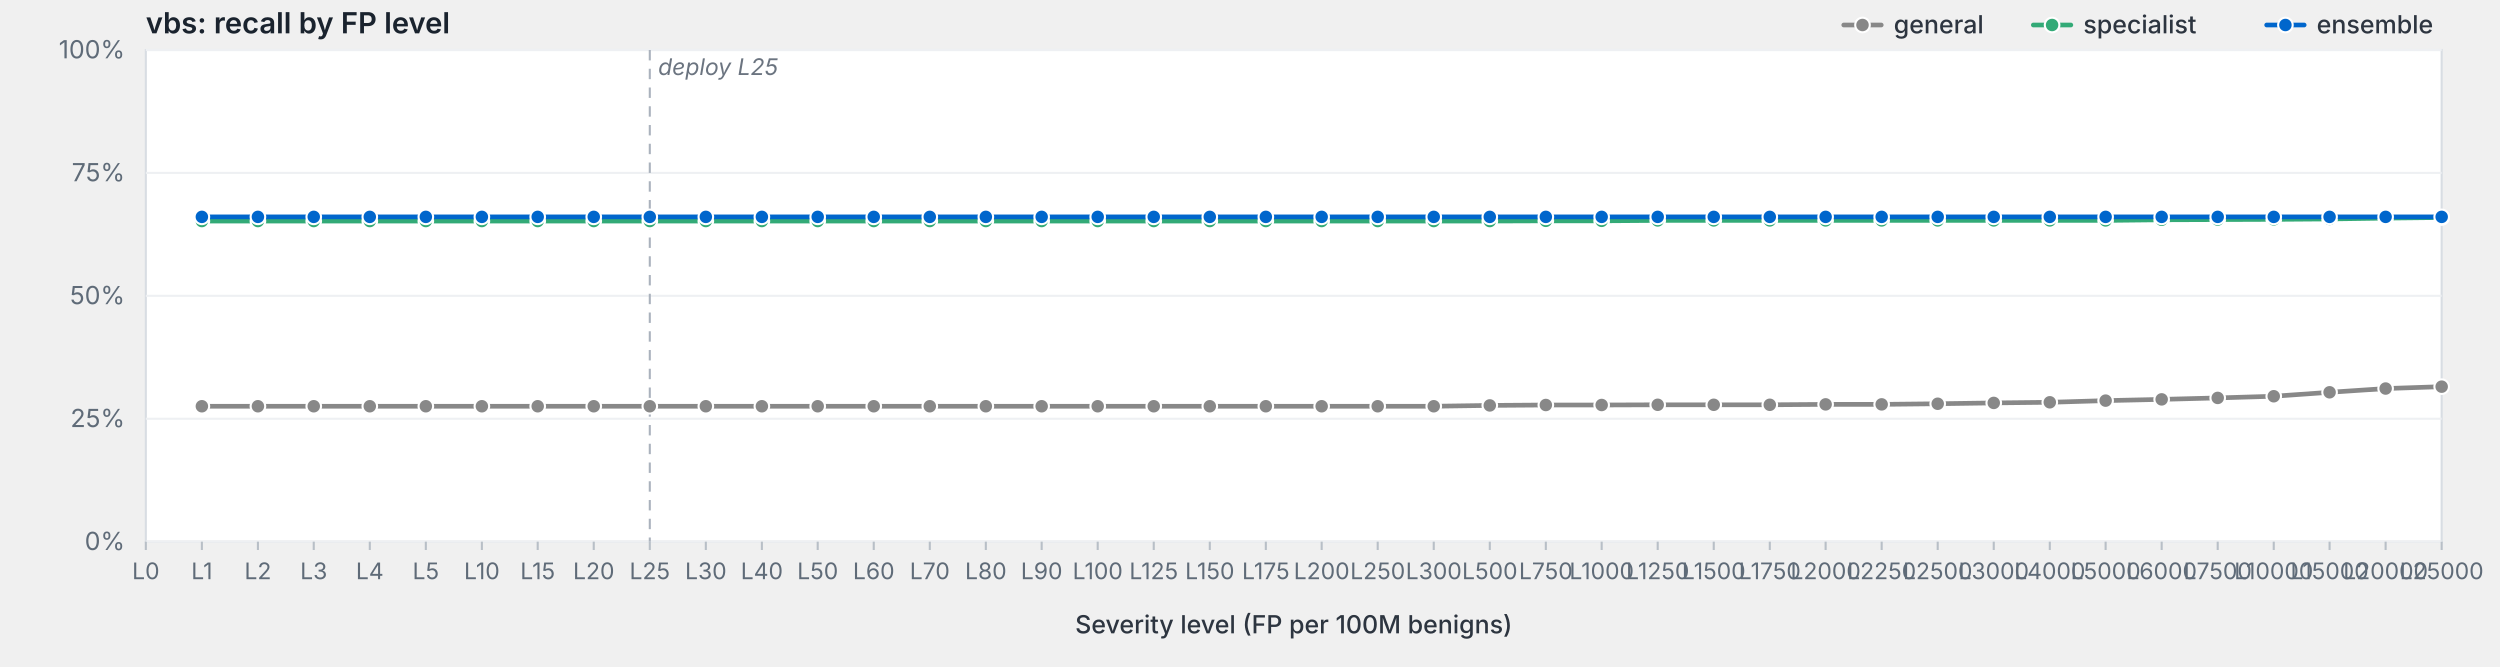
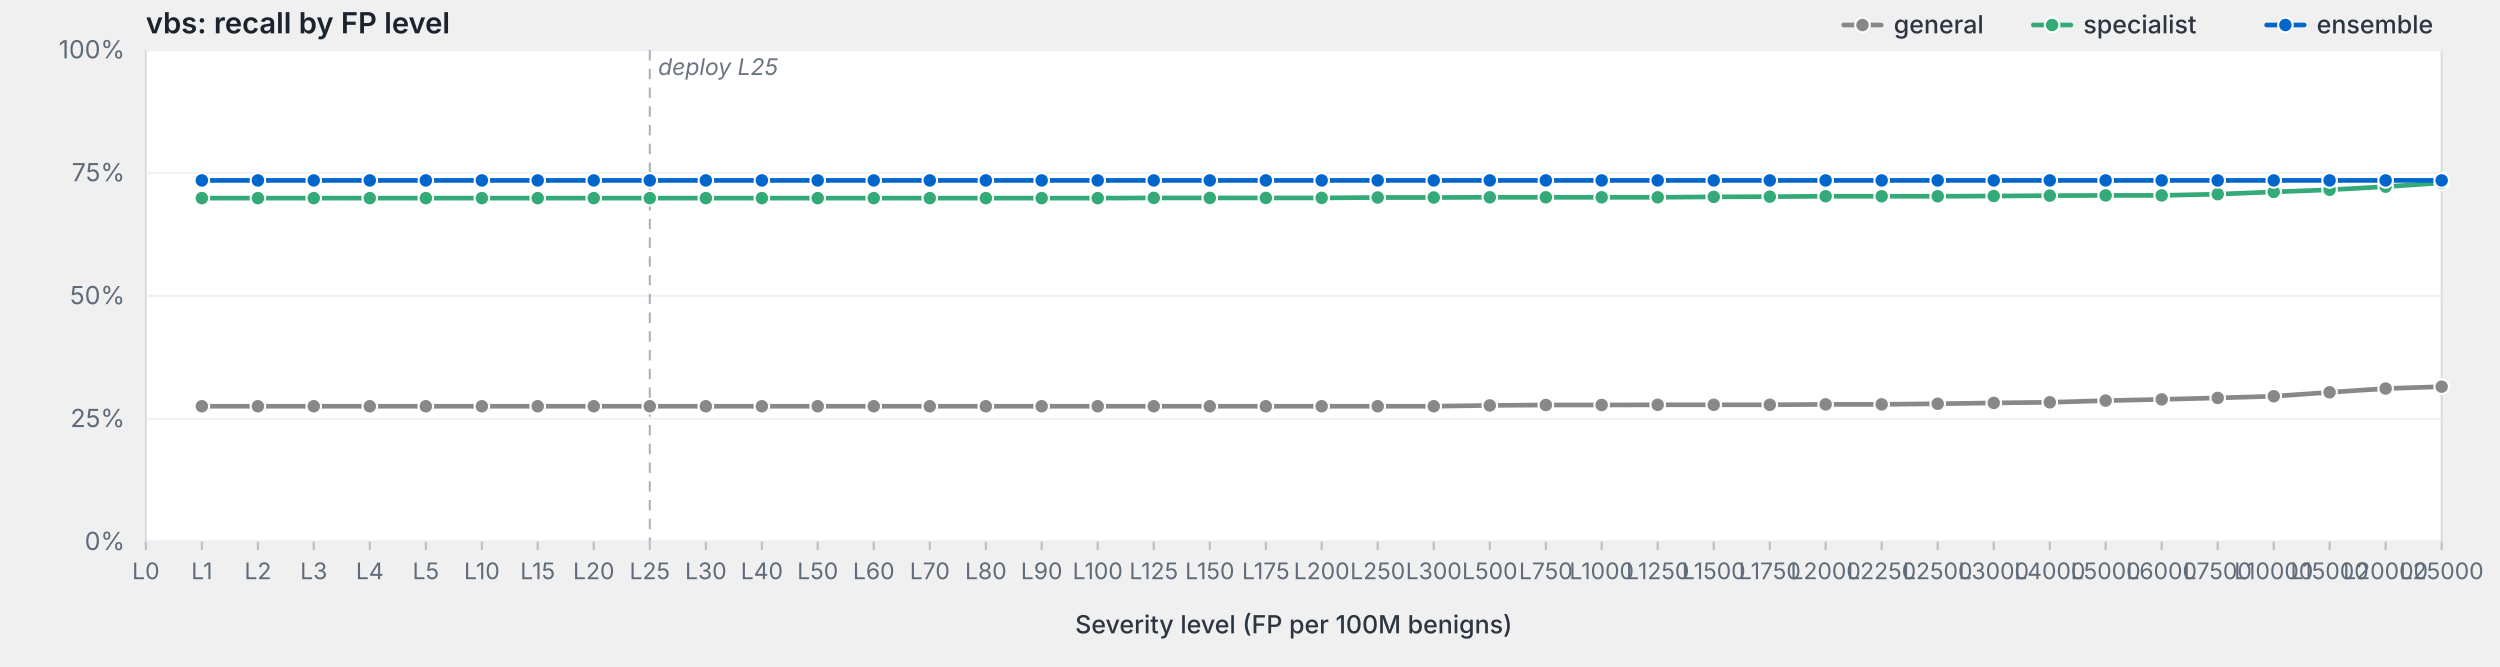
<svg xmlns="http://www.w3.org/2000/svg" viewBox="0 0 1200 320" width="1200" height="320" preserveAspectRatio="xMidYMid meet" role="img" aria-label="vbs: recall by FP level">
  <style>svg { background: #fdfdfd; }.frame { fill: #fff; stroke: #d8dde3; stroke-width: 1; }.grid { stroke: #eef0f3; stroke-width: 1; }.tick { stroke: #b8bfc7; stroke-width: 1; }.axis-label { fill: #5f6b78; font-family: -apple-system, BlinkMacSystemFont, "Segoe UI", system-ui, sans-serif; font-size: 12px; }.x-label { fill: #5f6b78; font-family: -apple-system, BlinkMacSystemFont, "Segoe UI", system-ui, sans-serif; font-size: 11px; }.axis-title { fill: #2d3540; font-family: -apple-system, BlinkMacSystemFont, "Segoe UI", system-ui, sans-serif; font-size: 12px; font-weight: 500; }.title { fill: #1a232e; font-family: -apple-system, BlinkMacSystemFont, "Segoe UI", system-ui, sans-serif; font-size: 14px; font-weight: 600; }.deploy-marker { stroke: #aab2bd; stroke-width: 1; stroke-dasharray: 5,4; }.deploy-label { fill: #6b7480; font-family: -apple-system, BlinkMacSystemFont, "Segoe UI", system-ui, sans-serif; font-size: 11px; font-style: italic; }.curve { fill: none; stroke-width: 2.25; stroke-linejoin: round; stroke-linecap: round; }.marker { stroke: #fff; stroke-width: 1; }.legend-text { fill: #2d3540; font-family: -apple-system, BlinkMacSystemFont, "Segoe UI", system-ui, sans-serif; font-size: 12px; font-weight: 500; }</style>
  <text class="title" x="70" y="16">vbs: recall by FP level</text>
  <rect class="frame" x="70" y="24" width="1102" height="236" />
  <line class="grid" x1="70" y1="260.0" x2="1172" y2="260.0" />
  <text class="axis-label" x="60" y="264.0" text-anchor="end">0%</text>
  <line class="grid" x1="70" y1="201.0" x2="1172" y2="201.0" />
  <text class="axis-label" x="60" y="205.0" text-anchor="end">25%</text>
  <line class="grid" x1="70" y1="142.0" x2="1172" y2="142.0" />
  <text class="axis-label" x="60" y="146.0" text-anchor="end">50%</text>
  <line class="grid" x1="70" y1="83.0" x2="1172" y2="83.0" />
  <text class="axis-label" x="60" y="87.0" text-anchor="end">75%</text>
  <line class="grid" x1="70" y1="24.0" x2="1172" y2="24.0" />
  <text class="axis-label" x="60" y="28.0" text-anchor="end">100%</text>
  <line class="deploy-marker" x1="311.9" y1="24" x2="311.9" y2="260" />
  <text class="deploy-label" x="315.9" y="36" text-anchor="start">deploy L25</text>
  <line class="tick" x1="70.0" y1="260" x2="70.0" y2="264" />
  <text class="x-label" x="70.0" y="278" text-anchor="middle">L0</text>
  <line class="tick" x1="96.9" y1="260" x2="96.9" y2="264" />
  <text class="x-label" x="96.9" y="278" text-anchor="middle">L1</text>
  <line class="tick" x1="123.8" y1="260" x2="123.8" y2="264" />
  <text class="x-label" x="123.8" y="278" text-anchor="middle">L2</text>
  <line class="tick" x1="150.6" y1="260" x2="150.6" y2="264" />
  <text class="x-label" x="150.6" y="278" text-anchor="middle">L3</text>
  <line class="tick" x1="177.5" y1="260" x2="177.5" y2="264" />
  <text class="x-label" x="177.5" y="278" text-anchor="middle">L4</text>
  <line class="tick" x1="204.4" y1="260" x2="204.4" y2="264" />
  <text class="x-label" x="204.4" y="278" text-anchor="middle">L5</text>
  <line class="tick" x1="231.3" y1="260" x2="231.3" y2="264" />
  <text class="x-label" x="231.3" y="278" text-anchor="middle">L10</text>
  <line class="tick" x1="258.1" y1="260" x2="258.1" y2="264" />
  <text class="x-label" x="258.1" y="278" text-anchor="middle">L15</text>
  <line class="tick" x1="285.0" y1="260" x2="285.0" y2="264" />
  <text class="x-label" x="285.0" y="278" text-anchor="middle">L20</text>
  <line class="tick" x1="311.9" y1="260" x2="311.9" y2="264" />
  <text class="x-label" x="311.9" y="278" text-anchor="middle">L25</text>
  <line class="tick" x1="338.8" y1="260" x2="338.8" y2="264" />
  <text class="x-label" x="338.8" y="278" text-anchor="middle">L30</text>
  <line class="tick" x1="365.7" y1="260" x2="365.7" y2="264" />
  <text class="x-label" x="365.7" y="278" text-anchor="middle">L40</text>
  <line class="tick" x1="392.5" y1="260" x2="392.5" y2="264" />
  <text class="x-label" x="392.5" y="278" text-anchor="middle">L50</text>
  <line class="tick" x1="419.4" y1="260" x2="419.4" y2="264" />
  <text class="x-label" x="419.4" y="278" text-anchor="middle">L60</text>
  <line class="tick" x1="446.3" y1="260" x2="446.3" y2="264" />
  <text class="x-label" x="446.3" y="278" text-anchor="middle">L70</text>
  <line class="tick" x1="473.2" y1="260" x2="473.2" y2="264" />
  <text class="x-label" x="473.2" y="278" text-anchor="middle">L80</text>
  <line class="tick" x1="500.0" y1="260" x2="500.0" y2="264" />
  <text class="x-label" x="500.0" y="278" text-anchor="middle">L90</text>
  <line class="tick" x1="526.9" y1="260" x2="526.9" y2="264" />
  <text class="x-label" x="526.9" y="278" text-anchor="middle">L100</text>
  <line class="tick" x1="553.8" y1="260" x2="553.8" y2="264" />
  <text class="x-label" x="553.8" y="278" text-anchor="middle">L125</text>
  <line class="tick" x1="580.7" y1="260" x2="580.7" y2="264" />
  <text class="x-label" x="580.7" y="278" text-anchor="middle">L150</text>
  <line class="tick" x1="607.6" y1="260" x2="607.6" y2="264" />
  <text class="x-label" x="607.6" y="278" text-anchor="middle">L175</text>
  <line class="tick" x1="634.4" y1="260" x2="634.4" y2="264" />
  <text class="x-label" x="634.4" y="278" text-anchor="middle">L200</text>
  <line class="tick" x1="661.3" y1="260" x2="661.3" y2="264" />
  <text class="x-label" x="661.3" y="278" text-anchor="middle">L250</text>
  <line class="tick" x1="688.2" y1="260" x2="688.2" y2="264" />
  <text class="x-label" x="688.2" y="278" text-anchor="middle">L300</text>
  <line class="tick" x1="715.1" y1="260" x2="715.1" y2="264" />
  <text class="x-label" x="715.1" y="278" text-anchor="middle">L500</text>
  <line class="tick" x1="742.0" y1="260" x2="742.0" y2="264" />
  <text class="x-label" x="742.0" y="278" text-anchor="middle">L750</text>
  <line class="tick" x1="768.8" y1="260" x2="768.8" y2="264" />
  <text class="x-label" x="768.8" y="278" text-anchor="middle">L1000</text>
  <line class="tick" x1="795.7" y1="260" x2="795.7" y2="264" />
  <text class="x-label" x="795.7" y="278" text-anchor="middle">L1250</text>
  <line class="tick" x1="822.6" y1="260" x2="822.6" y2="264" />
  <text class="x-label" x="822.6" y="278" text-anchor="middle">L1500</text>
  <line class="tick" x1="849.5" y1="260" x2="849.5" y2="264" />
  <text class="x-label" x="849.5" y="278" text-anchor="middle">L1750</text>
  <line class="tick" x1="876.3" y1="260" x2="876.3" y2="264" />
  <text class="x-label" x="876.3" y="278" text-anchor="middle">L2000</text>
  <line class="tick" x1="903.2" y1="260" x2="903.2" y2="264" />
  <text class="x-label" x="903.2" y="278" text-anchor="middle">L2250</text>
  <line class="tick" x1="930.1" y1="260" x2="930.1" y2="264" />
  <text class="x-label" x="930.1" y="278" text-anchor="middle">L2500</text>
  <line class="tick" x1="957.0" y1="260" x2="957.0" y2="264" />
  <text class="x-label" x="957.0" y="278" text-anchor="middle">L3000</text>
  <line class="tick" x1="983.9" y1="260" x2="983.9" y2="264" />
  <text class="x-label" x="983.9" y="278" text-anchor="middle">L4000</text>
  <line class="tick" x1="1010.7" y1="260" x2="1010.7" y2="264" />
  <text class="x-label" x="1010.7" y="278" text-anchor="middle">L5000</text>
  <line class="tick" x1="1037.6" y1="260" x2="1037.6" y2="264" />
  <text class="x-label" x="1037.6" y="278" text-anchor="middle">L6000</text>
  <line class="tick" x1="1064.5" y1="260" x2="1064.5" y2="264" />
  <text class="x-label" x="1064.5" y="278" text-anchor="middle">L7500</text>
  <line class="tick" x1="1091.4" y1="260" x2="1091.4" y2="264" />
  <text class="x-label" x="1091.4" y="278" text-anchor="middle">L10000</text>
  <line class="tick" x1="1118.2" y1="260" x2="1118.2" y2="264" />
  <text class="x-label" x="1118.2" y="278" text-anchor="middle">L15000</text>
  <line class="tick" x1="1145.1" y1="260" x2="1145.1" y2="264" />
  <text class="x-label" x="1145.1" y="278" text-anchor="middle">L20000</text>
  <line class="tick" x1="1172.0" y1="260" x2="1172.0" y2="264" />
  <text class="x-label" x="1172.0" y="278" text-anchor="middle">L25000</text>
  <text class="axis-title" x="621.0" y="304" text-anchor="middle">Severity level (FP per 100M benigns)</text>
  <path class="curve" d="M96.9,195.0 L123.8,195.0 L150.6,195.0 L177.5,195.0 L204.4,195.0 L231.3,195.0 L258.1,195.0 L285.0,195.0 L311.9,195.0 L338.8,195.0 L365.7,195.0 L392.5,195.0 L419.4,195.0 L446.3,195.0 L473.2,195.0 L500.0,195.0 L526.9,195.0 L553.8,195.0 L580.7,195.0 L607.6,195.0 L634.4,195.0 L661.3,195.0 L688.2,195.0 L715.1,194.6 L742.0,194.4 L768.8,194.4 L795.7,194.3 L822.6,194.3 L849.5,194.3 L876.3,194.1 L903.2,194.1 L930.1,193.8 L957.0,193.4 L983.9,193.1 L1010.7,192.3 L1037.6,191.7 L1064.5,191.0 L1091.4,190.2 L1118.2,188.3 L1145.1,186.5 L1172.0,185.6" stroke="#888" />
  <circle class="marker" cx="96.9" cy="195.0" r="3.5" fill="#888" />
  <circle class="marker" cx="123.8" cy="195.0" r="3.5" fill="#888" />
  <circle class="marker" cx="150.6" cy="195.0" r="3.5" fill="#888" />
  <circle class="marker" cx="177.5" cy="195.0" r="3.5" fill="#888" />
  <circle class="marker" cx="204.4" cy="195.0" r="3.5" fill="#888" />
  <circle class="marker" cx="231.3" cy="195.0" r="3.5" fill="#888" />
  <circle class="marker" cx="258.1" cy="195.0" r="3.5" fill="#888" />
  <circle class="marker" cx="285.0" cy="195.0" r="3.5" fill="#888" />
  <circle class="marker" cx="311.9" cy="195.0" r="3.5" fill="#888" />
  <circle class="marker" cx="338.8" cy="195.0" r="3.5" fill="#888" />
  <circle class="marker" cx="365.7" cy="195.0" r="3.5" fill="#888" />
  <circle class="marker" cx="392.5" cy="195.0" r="3.5" fill="#888" />
  <circle class="marker" cx="419.4" cy="195.0" r="3.5" fill="#888" />
  <circle class="marker" cx="446.3" cy="195.0" r="3.5" fill="#888" />
  <circle class="marker" cx="473.2" cy="195.0" r="3.5" fill="#888" />
  <circle class="marker" cx="500.0" cy="195.0" r="3.5" fill="#888" />
  <circle class="marker" cx="526.9" cy="195.0" r="3.5" fill="#888" />
  <circle class="marker" cx="553.8" cy="195.0" r="3.5" fill="#888" />
  <circle class="marker" cx="580.7" cy="195.0" r="3.5" fill="#888" />
  <circle class="marker" cx="607.6" cy="195.0" r="3.5" fill="#888" />
  <circle class="marker" cx="634.4" cy="195.0" r="3.5" fill="#888" />
  <circle class="marker" cx="661.3" cy="195.0" r="3.5" fill="#888" />
  <circle class="marker" cx="688.2" cy="195.0" r="3.5" fill="#888" />
  <circle class="marker" cx="715.1" cy="194.6" r="3.5" fill="#888" />
  <circle class="marker" cx="742.0" cy="194.4" r="3.5" fill="#888" />
  <circle class="marker" cx="768.8" cy="194.4" r="3.5" fill="#888" />
  <circle class="marker" cx="795.7" cy="194.3" r="3.5" fill="#888" />
  <circle class="marker" cx="822.6" cy="194.3" r="3.5" fill="#888" />
  <circle class="marker" cx="849.5" cy="194.3" r="3.5" fill="#888" />
  <circle class="marker" cx="876.3" cy="194.1" r="3.5" fill="#888" />
  <circle class="marker" cx="903.2" cy="194.1" r="3.5" fill="#888" />
  <circle class="marker" cx="930.1" cy="193.8" r="3.5" fill="#888" />
  <circle class="marker" cx="957.0" cy="193.4" r="3.5" fill="#888" />
  <circle class="marker" cx="983.9" cy="193.1" r="3.5" fill="#888" />
  <circle class="marker" cx="1010.7" cy="192.3" r="3.5" fill="#888" />
  <circle class="marker" cx="1037.6" cy="191.7" r="3.5" fill="#888" />
  <circle class="marker" cx="1064.5" cy="191.0" r="3.5" fill="#888" />
  <circle class="marker" cx="1091.4" cy="190.2" r="3.5" fill="#888" />
  <circle class="marker" cx="1118.2" cy="188.3" r="3.5" fill="#888" />
  <circle class="marker" cx="1145.1" cy="186.5" r="3.5" fill="#888" />
  <circle class="marker" cx="1172.0" cy="185.6" r="3.5" fill="#888" />
-   <path class="curve" d="M96.9,106.1 L123.8,106.1 L150.6,106.1 L177.5,106.1 L204.4,106.1 L231.3,106.1 L258.1,106.1 L285.0,106.1 L311.9,106.1 L338.8,106.1 L365.7,106.1 L392.5,106.1 L419.4,106.1 L446.3,106.1 L473.2,106.1 L500.0,106.1 L526.9,106.1 L553.8,106.1 L580.7,106.1 L607.6,106.1 L634.4,106.1 L661.3,106.1 L688.2,106.1 L715.1,106.1 L742.0,106.0 L768.8,106.0 L795.7,105.8 L822.6,105.8 L849.5,105.8 L876.3,105.8 L903.2,105.8 L930.1,105.8 L957.0,105.8 L983.9,105.8 L1010.7,105.8 L1037.6,105.5 L1064.5,105.4 L1091.4,105.3 L1118.2,105.1 L1145.1,104.7 L1172.0,104.4" stroke="#3a7" />
-   <circle class="marker" cx="96.9" cy="106.1" r="3.5" fill="#3a7" />
-   <circle class="marker" cx="123.8" cy="106.1" r="3.5" fill="#3a7" />
-   <circle class="marker" cx="150.6" cy="106.1" r="3.5" fill="#3a7" />
-   <circle class="marker" cx="177.5" cy="106.1" r="3.5" fill="#3a7" />
-   <circle class="marker" cx="204.4" cy="106.1" r="3.5" fill="#3a7" />
-   <circle class="marker" cx="231.3" cy="106.1" r="3.5" fill="#3a7" />
-   <circle class="marker" cx="258.1" cy="106.1" r="3.5" fill="#3a7" />
-   <circle class="marker" cx="285.0" cy="106.1" r="3.5" fill="#3a7" />
-   <circle class="marker" cx="311.9" cy="106.1" r="3.5" fill="#3a7" />
-   <circle class="marker" cx="338.8" cy="106.1" r="3.5" fill="#3a7" />
-   <circle class="marker" cx="365.7" cy="106.1" r="3.5" fill="#3a7" />
-   <circle class="marker" cx="392.5" cy="106.1" r="3.5" fill="#3a7" />
-   <circle class="marker" cx="419.4" cy="106.1" r="3.5" fill="#3a7" />
-   <circle class="marker" cx="446.3" cy="106.1" r="3.5" fill="#3a7" />
-   <circle class="marker" cx="473.2" cy="106.1" r="3.5" fill="#3a7" />
-   <circle class="marker" cx="500.0" cy="106.1" r="3.5" fill="#3a7" />
-   <circle class="marker" cx="526.9" cy="106.1" r="3.5" fill="#3a7" />
-   <circle class="marker" cx="553.8" cy="106.1" r="3.5" fill="#3a7" />
-   <circle class="marker" cx="580.7" cy="106.1" r="3.5" fill="#3a7" />
-   <circle class="marker" cx="607.6" cy="106.1" r="3.5" fill="#3a7" />
-   <circle class="marker" cx="634.4" cy="106.1" r="3.5" fill="#3a7" />
-   <circle class="marker" cx="661.3" cy="106.1" r="3.5" fill="#3a7" />
-   <circle class="marker" cx="688.2" cy="106.1" r="3.5" fill="#3a7" />
-   <circle class="marker" cx="715.1" cy="106.1" r="3.5" fill="#3a7" />
-   <circle class="marker" cx="742.0" cy="106.0" r="3.5" fill="#3a7" />
-   <circle class="marker" cx="768.8" cy="106.0" r="3.5" fill="#3a7" />
-   <circle class="marker" cx="795.7" cy="105.8" r="3.5" fill="#3a7" />
-   <circle class="marker" cx="822.6" cy="105.8" r="3.5" fill="#3a7" />
-   <circle class="marker" cx="849.5" cy="105.8" r="3.5" fill="#3a7" />
-   <circle class="marker" cx="876.3" cy="105.8" r="3.5" fill="#3a7" />
-   <circle class="marker" cx="903.2" cy="105.8" r="3.5" fill="#3a7" />
-   <circle class="marker" cx="930.1" cy="105.8" r="3.5" fill="#3a7" />
-   <circle class="marker" cx="957.0" cy="105.8" r="3.5" fill="#3a7" />
-   <circle class="marker" cx="983.9" cy="105.8" r="3.5" fill="#3a7" />
-   <circle class="marker" cx="1010.7" cy="105.8" r="3.5" fill="#3a7" />
-   <circle class="marker" cx="1037.6" cy="105.5" r="3.5" fill="#3a7" />
-   <circle class="marker" cx="1064.5" cy="105.4" r="3.5" fill="#3a7" />
-   <circle class="marker" cx="1091.4" cy="105.3" r="3.5" fill="#3a7" />
-   <circle class="marker" cx="1118.2" cy="105.1" r="3.5" fill="#3a7" />
-   <circle class="marker" cx="1145.1" cy="104.7" r="3.5" fill="#3a7" />
-   <circle class="marker" cx="1172.0" cy="104.4" r="3.5" fill="#3a7" />
-   <path class="curve" d="M96.9,104.1 L123.8,104.1 L150.6,104.1 L177.5,104.1 L204.4,104.1 L231.3,104.1 L258.1,104.1 L285.0,104.1 L311.9,104.1 L338.8,104.1 L365.7,104.1 L392.5,104.1 L419.4,104.1 L446.3,104.1 L473.2,104.1 L500.0,104.1 L526.9,104.1 L553.8,104.1 L580.7,104.1 L607.6,104.1 L634.4,104.1 L661.3,104.1 L688.2,104.1 L715.1,104.1 L742.0,104.1 L768.8,104.1 L795.7,104.1 L822.6,104.1 L849.5,104.1 L876.3,104.1 L903.2,104.1 L930.1,104.1 L957.0,104.1 L983.9,104.1 L1010.7,104.1 L1037.6,104.1 L1064.5,104.1 L1091.4,104.1 L1118.2,104.1 L1145.1,104.1 L1172.0,104.1" stroke="#06c" />
-   <circle class="marker" cx="96.9" cy="104.1" r="3.5" fill="#06c" />
-   <circle class="marker" cx="123.8" cy="104.1" r="3.5" fill="#06c" />
-   <circle class="marker" cx="150.6" cy="104.1" r="3.5" fill="#06c" />
-   <circle class="marker" cx="177.5" cy="104.1" r="3.5" fill="#06c" />
-   <circle class="marker" cx="204.4" cy="104.1" r="3.5" fill="#06c" />
-   <circle class="marker" cx="231.3" cy="104.1" r="3.5" fill="#06c" />
-   <circle class="marker" cx="258.1" cy="104.1" r="3.5" fill="#06c" />
-   <circle class="marker" cx="285.0" cy="104.1" r="3.5" fill="#06c" />
-   <circle class="marker" cx="311.9" cy="104.1" r="3.5" fill="#06c" />
-   <circle class="marker" cx="338.8" cy="104.1" r="3.5" fill="#06c" />
-   <circle class="marker" cx="365.7" cy="104.1" r="3.5" fill="#06c" />
-   <circle class="marker" cx="392.5" cy="104.1" r="3.5" fill="#06c" />
-   <circle class="marker" cx="419.4" cy="104.1" r="3.5" fill="#06c" />
-   <circle class="marker" cx="446.3" cy="104.1" r="3.5" fill="#06c" />
-   <circle class="marker" cx="473.2" cy="104.1" r="3.5" fill="#06c" />
-   <circle class="marker" cx="500.0" cy="104.1" r="3.5" fill="#06c" />
-   <circle class="marker" cx="526.9" cy="104.1" r="3.5" fill="#06c" />
-   <circle class="marker" cx="553.8" cy="104.1" r="3.5" fill="#06c" />
-   <circle class="marker" cx="580.7" cy="104.1" r="3.5" fill="#06c" />
-   <circle class="marker" cx="607.6" cy="104.1" r="3.5" fill="#06c" />
-   <circle class="marker" cx="634.4" cy="104.1" r="3.5" fill="#06c" />
-   <circle class="marker" cx="661.3" cy="104.1" r="3.5" fill="#06c" />
-   <circle class="marker" cx="688.2" cy="104.1" r="3.5" fill="#06c" />
-   <circle class="marker" cx="715.1" cy="104.1" r="3.5" fill="#06c" />
-   <circle class="marker" cx="742.0" cy="104.1" r="3.5" fill="#06c" />
-   <circle class="marker" cx="768.8" cy="104.1" r="3.5" fill="#06c" />
-   <circle class="marker" cx="795.7" cy="104.1" r="3.5" fill="#06c" />
-   <circle class="marker" cx="822.6" cy="104.1" r="3.5" fill="#06c" />
-   <circle class="marker" cx="849.5" cy="104.1" r="3.5" fill="#06c" />
-   <circle class="marker" cx="876.3" cy="104.1" r="3.5" fill="#06c" />
-   <circle class="marker" cx="903.2" cy="104.1" r="3.5" fill="#06c" />
-   <circle class="marker" cx="930.1" cy="104.1" r="3.5" fill="#06c" />
-   <circle class="marker" cx="957.0" cy="104.1" r="3.5" fill="#06c" />
-   <circle class="marker" cx="983.9" cy="104.1" r="3.5" fill="#06c" />
-   <circle class="marker" cx="1010.7" cy="104.1" r="3.5" fill="#06c" />
-   <circle class="marker" cx="1037.6" cy="104.1" r="3.5" fill="#06c" />
-   <circle class="marker" cx="1064.5" cy="104.1" r="3.5" fill="#06c" />
-   <circle class="marker" cx="1091.4" cy="104.1" r="3.5" fill="#06c" />
-   <circle class="marker" cx="1118.2" cy="104.1" r="3.5" fill="#06c" />
-   <circle class="marker" cx="1145.1" cy="104.1" r="3.5" fill="#06c" />
-   <circle class="marker" cx="1172.0" cy="104.1" r="3.5" fill="#06c" />
+   <path class="curve" d="M96.9,95.1 L123.8,95.1 L150.6,95.1 L177.5,95.1 L204.4,95.1 L231.3,95.1 L258.1,95.1 L285.0,95.1 L311.9,95.1 L338.8,95.1 L365.7,95.1 L392.5,95.1 L419.4,95.1 L446.3,95.1 L473.2,95.1 L500.0,95.1 L526.9,95.1 L553.8,95.0 L580.7,95.0 L607.6,95.0 L634.4,95.0 L661.3,94.8 L688.2,94.8 L715.1,94.7 L742.0,94.7 L768.8,94.7 L795.7,94.7 L822.6,94.5 L849.5,94.4 L876.3,94.2 L903.2,94.2 L930.1,94.2 L957.0,94.1 L983.9,93.9 L1010.7,93.8 L1037.6,93.8 L1064.5,93.2 L1091.4,92.1 L1118.2,91.1 L1145.1,89.6 L1172.0,87.8" stroke="#3a7" />
+   <circle class="marker" cx="96.9" cy="95.1" r="3.5" fill="#3a7" />
+   <circle class="marker" cx="123.8" cy="95.1" r="3.5" fill="#3a7" />
+   <circle class="marker" cx="150.6" cy="95.1" r="3.5" fill="#3a7" />
+   <circle class="marker" cx="177.5" cy="95.1" r="3.5" fill="#3a7" />
+   <circle class="marker" cx="204.4" cy="95.1" r="3.5" fill="#3a7" />
+   <circle class="marker" cx="231.3" cy="95.1" r="3.5" fill="#3a7" />
+   <circle class="marker" cx="258.1" cy="95.1" r="3.5" fill="#3a7" />
+   <circle class="marker" cx="285.0" cy="95.1" r="3.5" fill="#3a7" />
+   <circle class="marker" cx="311.9" cy="95.1" r="3.5" fill="#3a7" />
+   <circle class="marker" cx="338.8" cy="95.1" r="3.5" fill="#3a7" />
+   <circle class="marker" cx="365.7" cy="95.1" r="3.5" fill="#3a7" />
+   <circle class="marker" cx="392.5" cy="95.1" r="3.5" fill="#3a7" />
+   <circle class="marker" cx="419.4" cy="95.1" r="3.5" fill="#3a7" />
+   <circle class="marker" cx="446.3" cy="95.1" r="3.5" fill="#3a7" />
+   <circle class="marker" cx="473.2" cy="95.1" r="3.5" fill="#3a7" />
+   <circle class="marker" cx="500.0" cy="95.1" r="3.5" fill="#3a7" />
+   <circle class="marker" cx="526.9" cy="95.1" r="3.5" fill="#3a7" />
+   <circle class="marker" cx="553.8" cy="95.0" r="3.5" fill="#3a7" />
+   <circle class="marker" cx="580.7" cy="95.0" r="3.5" fill="#3a7" />
+   <circle class="marker" cx="607.6" cy="95.0" r="3.5" fill="#3a7" />
+   <circle class="marker" cx="634.4" cy="95.0" r="3.5" fill="#3a7" />
+   <circle class="marker" cx="661.3" cy="94.8" r="3.5" fill="#3a7" />
+   <circle class="marker" cx="688.2" cy="94.8" r="3.5" fill="#3a7" />
+   <circle class="marker" cx="715.1" cy="94.7" r="3.5" fill="#3a7" />
+   <circle class="marker" cx="742.0" cy="94.7" r="3.5" fill="#3a7" />
+   <circle class="marker" cx="768.8" cy="94.7" r="3.5" fill="#3a7" />
+   <circle class="marker" cx="795.7" cy="94.7" r="3.5" fill="#3a7" />
+   <circle class="marker" cx="822.6" cy="94.5" r="3.5" fill="#3a7" />
+   <circle class="marker" cx="849.5" cy="94.4" r="3.5" fill="#3a7" />
+   <circle class="marker" cx="876.3" cy="94.2" r="3.5" fill="#3a7" />
+   <circle class="marker" cx="903.2" cy="94.2" r="3.5" fill="#3a7" />
+   <circle class="marker" cx="930.1" cy="94.2" r="3.5" fill="#3a7" />
+   <circle class="marker" cx="957.0" cy="94.1" r="3.5" fill="#3a7" />
+   <circle class="marker" cx="983.9" cy="93.9" r="3.5" fill="#3a7" />
+   <circle class="marker" cx="1010.7" cy="93.8" r="3.5" fill="#3a7" />
+   <circle class="marker" cx="1037.6" cy="93.8" r="3.5" fill="#3a7" />
+   <circle class="marker" cx="1064.5" cy="93.2" r="3.5" fill="#3a7" />
+   <circle class="marker" cx="1091.4" cy="92.1" r="3.5" fill="#3a7" />
+   <circle class="marker" cx="1118.2" cy="91.1" r="3.5" fill="#3a7" />
+   <circle class="marker" cx="1145.1" cy="89.6" r="3.5" fill="#3a7" />
+   <circle class="marker" cx="1172.0" cy="87.8" r="3.5" fill="#3a7" />
+   <path class="curve" d="M96.9,86.6 L123.8,86.6 L150.6,86.6 L177.5,86.6 L204.4,86.6 L231.3,86.6 L258.1,86.6 L285.0,86.6 L311.9,86.6 L338.8,86.6 L365.7,86.6 L392.5,86.6 L419.4,86.6 L446.3,86.6 L473.2,86.6 L500.0,86.6 L526.9,86.6 L553.8,86.6 L580.7,86.6 L607.6,86.6 L634.4,86.6 L661.3,86.6 L688.2,86.6 L715.1,86.6 L742.0,86.6 L768.8,86.6 L795.7,86.6 L822.6,86.6 L849.5,86.6 L876.3,86.6 L903.2,86.6 L930.1,86.6 L957.0,86.6 L983.9,86.6 L1010.7,86.6 L1037.6,86.6 L1064.5,86.6 L1091.4,86.6 L1118.2,86.6 L1145.1,86.6 L1172.0,86.6" stroke="#06c" />
+   <circle class="marker" cx="96.9" cy="86.6" r="3.5" fill="#06c" />
+   <circle class="marker" cx="123.8" cy="86.6" r="3.5" fill="#06c" />
+   <circle class="marker" cx="150.6" cy="86.6" r="3.5" fill="#06c" />
+   <circle class="marker" cx="177.5" cy="86.6" r="3.5" fill="#06c" />
+   <circle class="marker" cx="204.4" cy="86.6" r="3.5" fill="#06c" />
+   <circle class="marker" cx="231.3" cy="86.6" r="3.5" fill="#06c" />
+   <circle class="marker" cx="258.1" cy="86.6" r="3.5" fill="#06c" />
+   <circle class="marker" cx="285.0" cy="86.6" r="3.5" fill="#06c" />
+   <circle class="marker" cx="311.9" cy="86.6" r="3.5" fill="#06c" />
+   <circle class="marker" cx="338.8" cy="86.6" r="3.5" fill="#06c" />
+   <circle class="marker" cx="365.7" cy="86.6" r="3.5" fill="#06c" />
+   <circle class="marker" cx="392.5" cy="86.6" r="3.5" fill="#06c" />
+   <circle class="marker" cx="419.4" cy="86.6" r="3.5" fill="#06c" />
+   <circle class="marker" cx="446.3" cy="86.6" r="3.5" fill="#06c" />
+   <circle class="marker" cx="473.2" cy="86.6" r="3.5" fill="#06c" />
+   <circle class="marker" cx="500.0" cy="86.6" r="3.5" fill="#06c" />
+   <circle class="marker" cx="526.9" cy="86.6" r="3.5" fill="#06c" />
+   <circle class="marker" cx="553.8" cy="86.6" r="3.5" fill="#06c" />
+   <circle class="marker" cx="580.7" cy="86.6" r="3.5" fill="#06c" />
+   <circle class="marker" cx="607.6" cy="86.6" r="3.5" fill="#06c" />
+   <circle class="marker" cx="634.4" cy="86.6" r="3.5" fill="#06c" />
+   <circle class="marker" cx="661.3" cy="86.6" r="3.5" fill="#06c" />
+   <circle class="marker" cx="688.2" cy="86.6" r="3.5" fill="#06c" />
+   <circle class="marker" cx="715.1" cy="86.6" r="3.5" fill="#06c" />
+   <circle class="marker" cx="742.0" cy="86.6" r="3.5" fill="#06c" />
+   <circle class="marker" cx="768.8" cy="86.6" r="3.5" fill="#06c" />
+   <circle class="marker" cx="795.7" cy="86.6" r="3.5" fill="#06c" />
+   <circle class="marker" cx="822.6" cy="86.6" r="3.5" fill="#06c" />
+   <circle class="marker" cx="849.5" cy="86.6" r="3.5" fill="#06c" />
+   <circle class="marker" cx="876.3" cy="86.6" r="3.5" fill="#06c" />
+   <circle class="marker" cx="903.2" cy="86.6" r="3.5" fill="#06c" />
+   <circle class="marker" cx="930.1" cy="86.6" r="3.5" fill="#06c" />
+   <circle class="marker" cx="957.0" cy="86.6" r="3.5" fill="#06c" />
+   <circle class="marker" cx="983.9" cy="86.6" r="3.5" fill="#06c" />
+   <circle class="marker" cx="1010.7" cy="86.6" r="3.5" fill="#06c" />
+   <circle class="marker" cx="1037.6" cy="86.6" r="3.5" fill="#06c" />
+   <circle class="marker" cx="1064.5" cy="86.6" r="3.5" fill="#06c" />
+   <circle class="marker" cx="1091.4" cy="86.6" r="3.5" fill="#06c" />
+   <circle class="marker" cx="1118.2" cy="86.6" r="3.5" fill="#06c" />
+   <circle class="marker" cx="1145.1" cy="86.6" r="3.5" fill="#06c" />
+   <circle class="marker" cx="1172.0" cy="86.6" r="3.5" fill="#06c" />
  <line x1="1088.0" y1="12.0" x2="1106.0" y2="12.0" stroke="#06c" stroke-width="2.25" stroke-linecap="round" />
  <circle cx="1097.0" cy="12.0" r="3.5" fill="#06c" stroke="#fff" stroke-width="1" />
  <text class="legend-text" x="1112.0" y="16.0">ensemble</text>
  <line x1="976.0" y1="12.0" x2="994.0" y2="12.0" stroke="#3a7" stroke-width="2.25" stroke-linecap="round" />
  <circle cx="985.0" cy="12.0" r="3.5" fill="#3a7" stroke="#fff" stroke-width="1" />
  <text class="legend-text" x="1000.0" y="16.0">specialist</text>
  <line x1="885.0" y1="12.0" x2="903.0" y2="12.0" stroke="#888" stroke-width="2.25" stroke-linecap="round" />
  <circle cx="894.0" cy="12.0" r="3.5" fill="#888" stroke="#fff" stroke-width="1" />
  <text class="legend-text" x="909.0" y="16.0">general</text>
</svg>
